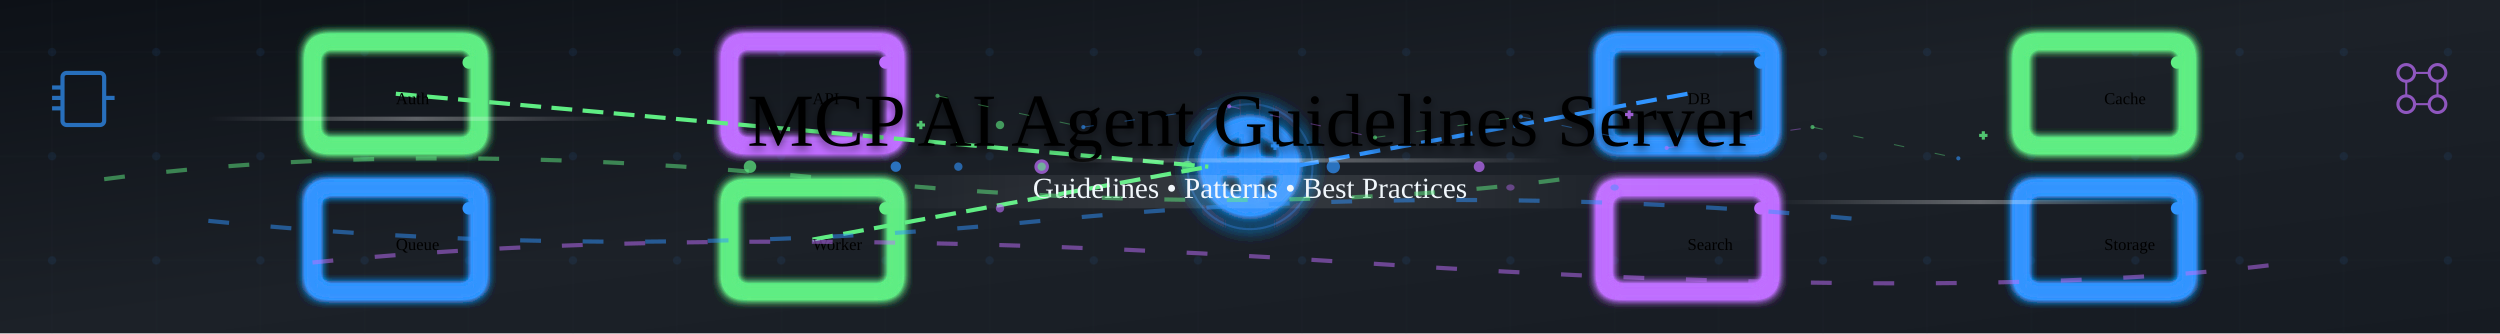
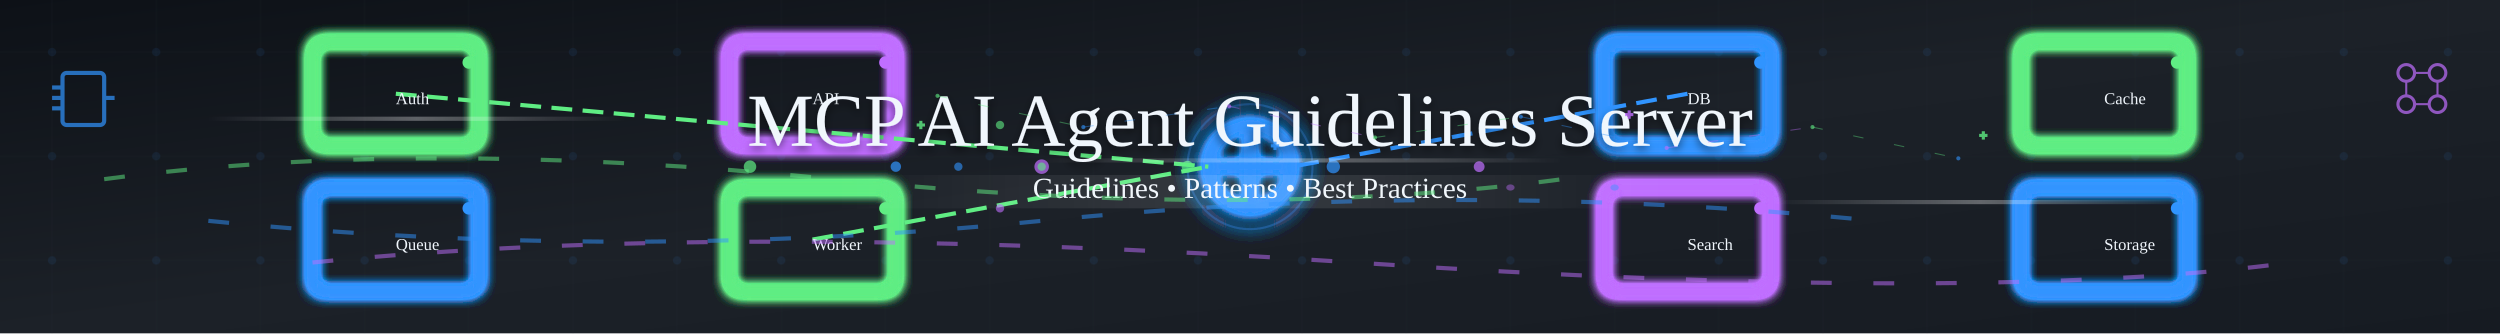
<svg xmlns="http://www.w3.org/2000/svg" width="1200" height="160" viewBox="0 0 1200 160" role="img" aria-label="Microservices Architecture">
  <defs>
    <linearGradient id="bgMicroGrad" x1="0%" y1="0%" x2="100%" y2="100%">
      <stop offset="0%" style="stop-color:#0d1117;stop-opacity:1">
        <animate attributeName="stop-color" values="#0d1117;#161b22;#0d1117" dur="5.5s" repeatCount="indefinite" />
      </stop>
      <stop offset="50%" style="stop-color:#1c2128;stop-opacity:1" />
      <stop offset="100%" style="stop-color:#161b22;stop-opacity:1">
        <animate attributeName="stop-color" values="#161b22;#0d1117;#161b22" dur="5.5s" repeatCount="indefinite" />
      </stop>
    </linearGradient>
    <radialGradient id="serviceGlow" cx="50%" cy="50%" r="50%">
      <stop offset="0%" style="stop-color:#3094FF;stop-opacity:1" />
      <stop offset="50%" style="stop-color:#C06EFF;stop-opacity:0.6" />
      <stop offset="100%" style="stop-color:#5FED83;stop-opacity:0" />
    </radialGradient>
    <filter id="glow" x="-50%" y="-50%" width="200%" height="200%">
      <feGaussianBlur stdDeviation="3" result="blur" />
      <feColorMatrix in="blur" type="matrix" values="1 0 0 0 0  0 1 0 0 0  0 0 1 0 0  0 0 0 8 0" result="glow" />
      <feMerge>
        <feMergeNode in="glow" />
        <feMergeNode in="SourceGraphic" />
      </feMerge>
    </filter>
    <filter id="dropShadow" x="-50%" y="-50%" width="200%" height="200%">
      <feGaussianBlur in="SourceAlpha" stdDeviation="2" />
      <feOffset dx="0" dy="2" result="offsetblur" />
      <feFlood flood-color="#000000" flood-opacity="0.5" />
      <feComposite in2="offsetblur" operator="in" />
      <feMerge>
        <feMergeNode />
        <feMergeNode in="SourceGraphic" />
      </feMerge>
    </filter>
    <linearGradient id="shine06" x1="0%" y1="0%" x2="100%" y2="0%">
      <stop offset="0%" style="stop-color:#ffffff;stop-opacity:0" />
      <stop offset="50%" style="stop-color:#ffffff;stop-opacity:0.8" />
      <stop offset="100%" style="stop-color:#ffffff;stop-opacity:0" />
      <animate attributeName="x1" values="-100%;200%" dur="1.5s" repeatCount="indefinite" />
      <animate attributeName="x2" values="0%;300%" dur="1.5s" repeatCount="indefinite" />
    </linearGradient>
    <pattern id="meshPattern" x="0" y="0" width="50" height="50" patternUnits="userSpaceOnUse">
      <path d="M 25 0 L 25 50 M 0 25 L 50 25" stroke="#30363d" stroke-width="0.5" opacity="0.3" />
      <circle cx="25" cy="25" r="2" fill="#3094FF" opacity="0.2" />
    </pattern>
  </defs>
  <style>
    @media (prefers-color-scheme: dark) {
      .text-primary { fill: #f0f6fc; font-family: 'SF Pro Display', -apple-system, BlinkMacSystemFont, 'Segoe UI', 'Roboto', 'Helvetica Neue', Arial, sans-serif; font-weight: 700; letter-spacing: -0.5px; }
      .text-secondary { fill: #c9d1d9; font-family: 'SF Pro Text', -apple-system, BlinkMacSystemFont, 'Segoe UI', 'Roboto', 'Helvetica Neue', Arial, sans-serif; font-weight: 500; letter-spacing: 0.5px; }
    }
    @media (prefers-color-scheme: light) {
      .text-primary { fill: #24292f; font-family: 'SF Pro Display', -apple-system, BlinkMacSystemFont, 'Segoe UI', 'Roboto', 'Helvetica Neue', Arial, sans-serif; font-weight: 700; letter-spacing: -0.5px; }
      .text-secondary { fill: #1f2328; font-family: 'SF Pro Text', -apple-system, BlinkMacSystemFont, 'Segoe UI', 'Roboto', 'Helvetica Neue', Arial, sans-serif; font-weight: 500; letter-spacing: 0.5px; }
    }
    
    .service-box { 
      animation: service-pulse 3.5s cubic-bezier(0.4, 0, 0.2, 1) infinite; 
      transform-origin: center;
    }
    @keyframes service-pulse {
      0%, 100% { opacity: 0.5; transform: scale(2.0); }
      50% { opacity: 1; transform: scale(2.1); }
    }
    
    .api-call {
      stroke-dasharray: 10 5;
      animation: api-flow 2s linear infinite;
    }
    @keyframes api-flow {
      to { stroke-dashoffset: -100; }
    }
    
    .service-heartbeat {
      animation: heartbeat-blink 2s cubic-bezier(0.4, 0, 0.6, 1) infinite;
    }
    @keyframes heartbeat-blink {
      0%, 100% { opacity: 0.3; r: 3; }
      50% { opacity: 1; r: 5; }
    }
    
    .mesh-connection {
      stroke-dasharray: 500;
      stroke-dashoffset: 500;
      animation: mesh-draw 6s ease-out infinite;
    }
    @keyframes mesh-draw {
      to { stroke-dashoffset: 0; }
    }
    
    .load-balancer {
      animation: balance-rotate 10s linear infinite;
      transform-origin: center;
    }
    @keyframes balance-rotate {
      to { transform: rotate(360deg); }
    }
    
    @media (prefers-reduced-motion: reduce) { 
      * { animation: none !important; } 
    }
  
    /* Enhanced header particle effects */
    .h-particle {
      animation: h-particle-rise 5s ease-out infinite;
    }
    @keyframes h-particle-rise {
      0% { opacity: 0; transform: translateY(60px) scale(0); }
      50% { opacity: 1; transform: translateY(30px) scale(2.5); }
      100% { opacity: 0; transform: translateY(0) scale(0); }
    }
    
    .h-sparkle {
      animation: h-sparkle-twinkle 2s ease-in-out infinite;
      transform-origin: center;
    }
    @keyframes h-sparkle-twinkle {
      0%, 100% { opacity: 0; transform: scale(0) rotate(0deg); }
      50% { opacity: 1; transform: scale(3) rotate(180deg); }
    }
    
    /* Energy waves */
    .h-energy {
      stroke-dasharray: 10 20;
      animation: h-energy-pulse 4s linear infinite;
    }
    @keyframes h-energy-pulse {
      to { stroke-dashoffset: -200; }
    }
    
    /* Orbital elements */
    .h-orbit {
      animation: h-orbit-spin 15s linear infinite;
      transform-origin: center;
    }
    @keyframes h-orbit-spin {
      to { transform: rotate(360deg); }
    }
    
    /* Glow intensity */
    .h-glow-intense {
      animation: h-glow-pulse 3s ease-in-out infinite;
    }
    @keyframes h-glow-pulse {
      0%, 100% { filter: drop-shadow(0 0 5px currentColor); opacity: 0.6; }
      50% { filter: drop-shadow(0 0 15px currentColor); opacity: 1; }
    }
    
    /* Beam effect */
    .h-beam {
      animation: h-beam-sweep 5s ease-in-out infinite;
      transform-origin: center;
    }
    @keyframes h-beam-sweep {
      0%, 100% { opacity: 0; transform: scaleX(0); }
      50% { opacity: 0.8; transform: scaleX(4); }
    }
    
    /* Constellation effect */
    .h-star {
      animation: h-star-blink 4s ease-in-out infinite;
    }
    @keyframes h-star-blink {
      0%, 100% { opacity: 0.2; r: 1px; }
      50% { opacity: 1; r: 3px; }
    }
    
    /* Network lines */
    .h-network {
      stroke-dasharray: 5 15;
      animation: h-network-pulse 6s linear infinite;
      opacity: 0.4;
    }
    @keyframes h-network-pulse {
      0%, 100% { opacity: 0.2; }
      50% { opacity: 0.8; stroke-dashoffset: -100; }
    }
    
    </style>
  <rect width="1200" height="160" fill="url(#bgMicroGrad)" />
  <rect width="1200" height="160" fill="url(#meshPattern)" opacity="0.4" />
  <g class="load-balancer" transform="translate(600, 80)" filter="url(#glow)">
    <circle r="20" fill="none" stroke="#3094FF" stroke-width="3" opacity="0.6" />
    <circle r="30" fill="none" stroke="#3094FF" stroke-width="1" opacity="0.3" />
    <path d="M -15 0 L 15 0 M 0 -15 L 0 15" stroke="#3094FF" stroke-width="2" />
  </g>
  <g filter="url(#glow)">
    <rect class="service-box" x="150" y="20" width="80" height="50" rx="5" fill="none" stroke="#5FED83" stroke-width="2" style="animation-delay: 0s" />
    <rect class="service-box" x="350" y="20" width="80" height="50" rx="5" fill="none" stroke="#C06EFF" stroke-width="2" style="animation-delay: 0.5s" />
    <rect class="service-box" x="770" y="20" width="80" height="50" rx="5" fill="none" stroke="#3094FF" stroke-width="2" style="animation-delay: 1s" />
    <rect class="service-box" x="970" y="20" width="80" height="50" rx="5" fill="none" stroke="#5FED83" stroke-width="2" style="animation-delay: 1.5s" />
    <rect class="service-box" x="150" y="90" width="80" height="50" rx="5" fill="none" stroke="#3094FF" stroke-width="2" style="animation-delay: 2s" />
    <rect class="service-box" x="350" y="90" width="80" height="50" rx="5" fill="none" stroke="#5FED83" stroke-width="2" style="animation-delay: 2.5s" />
    <rect class="service-box" x="770" y="90" width="80" height="50" rx="5" fill="none" stroke="#C06EFF" stroke-width="2" style="animation-delay: 3s" />
    <rect class="service-box" x="970" y="90" width="80" height="50" rx="5" fill="none" stroke="#3094FF" stroke-width="2" style="animation-delay: 3.5s" />
  </g>
  <path class="mesh-connection" d="M 190 45 L 580 80" fill="none" stroke="#5FED83" stroke-width="1.5" opacity="0.4" style="animation-delay: 0s" />
  <path class="mesh-connection" d="M 390 45 L 580 80" fill="none" stroke="#C06EFF" stroke-width="1.5" opacity="0.4" style="animation-delay: 1s" />
  <path class="mesh-connection" d="M 810 45 L 620 80" fill="none" stroke="#3094FF" stroke-width="1.5" opacity="0.4" style="animation-delay: 2s" />
  <path class="mesh-connection" d="M 1010 45 L 620 80" fill="none" stroke="#5FED83" stroke-width="1.5" opacity="0.4" style="animation-delay: 3s" />
  <path class="mesh-connection" d="M 190 115 L 580 80" fill="none" stroke="#3094FF" stroke-width="1.5" opacity="0.4" style="animation-delay: 4s" />
  <path class="mesh-connection" d="M 390 115 L 580 80" fill="none" stroke="#5FED83" stroke-width="1.5" opacity="0.4" style="animation-delay: 5s" />
  <path class="mesh-connection" d="M 810 115 L 620 80" fill="none" stroke="#C06EFF" stroke-width="1.5" opacity="0.4" style="animation-delay: 0s" />
  <path class="mesh-connection" d="M 1010 115 L 620 80" fill="none" stroke="#3094FF" stroke-width="1.5" opacity="0.4" style="animation-delay: 1s" />
  <line class="api-call" x1="190" y1="45" x2="580" y2="80" stroke="#5FED83" stroke-width="2" style="animation-delay: 0s" />
  <line class="api-call" x1="810" y1="45" x2="620" y2="80" stroke="#3094FF" stroke-width="2" style="animation-delay: 1s" />
  <line class="api-call" x1="390" y1="115" x2="580" y2="80" stroke="#5FED83" stroke-width="2" style="animation-delay: 2s" />
  <circle class="service-heartbeat" cx="225" cy="30" r="3" fill="#5FED83" style="animation-delay: 0s" />
  <circle class="service-heartbeat" cx="425" cy="30" r="3" fill="#C06EFF" style="animation-delay: 0.5s" />
  <circle class="service-heartbeat" cx="845" cy="30" r="3" fill="#3094FF" style="animation-delay: 1s" />
  <circle class="service-heartbeat" cx="1045" cy="30" r="3" fill="#5FED83" style="animation-delay: 1.5s" />
  <circle class="service-heartbeat" cx="225" cy="100" r="3" fill="#3094FF" style="animation-delay: 2s" />
  <circle class="service-heartbeat" cx="425" cy="100" r="3" fill="#5FED83" style="animation-delay: 2.5s" />
  <circle class="service-heartbeat" cx="845" cy="100" r="3" fill="#C06EFF" style="animation-delay: 3s" />
  <circle class="service-heartbeat" cx="1045" cy="100" r="3" fill="#3094FF" style="animation-delay: 3.5s" />
-   <text x="190" y="50" class="text-secondary" font-size="8">Auth</text>
-   <text x="390" y="50" class="text-secondary" font-size="8">API</text>
-   <text x="810" y="50" class="text-secondary" font-size="8">DB</text>
-   <text x="1010" y="50" class="text-secondary" font-size="8">Cache</text>
-   <text x="190" y="120" class="text-secondary" font-size="8">Queue</text>
-   <text x="390" y="120" class="text-secondary" font-size="8">Worker</text>
-   <text x="810" y="120" class="text-secondary" font-size="8">Search</text>
-   <text x="1010" y="120" class="text-secondary" font-size="8">Storage</text>
+   <text x="190" y="50" class="text-secondary" font-size="8" fill="#f0f6fc">Auth</text>
+   <text x="390" y="50" class="text-secondary" font-size="8" fill="#f0f6fc">API</text>
+   <text x="810" y="50" class="text-secondary" font-size="8" fill="#f0f6fc">DB</text>
+   <text x="1010" y="50" class="text-secondary" font-size="8" fill="#f0f6fc">Cache</text>
+   <text x="190" y="120" class="text-secondary" font-size="8" fill="#f0f6fc">Queue</text>
+   <text x="390" y="120" class="text-secondary" font-size="8" fill="#f0f6fc">Worker</text>
+   <text x="810" y="120" class="text-secondary" font-size="8" fill="#f0f6fc">Search</text>
+   <text x="1010" y="120" class="text-secondary" font-size="8" fill="#f0f6fc">Storage</text>
  <g transform="translate(25, 30)" opacity="0.7">
    <rect x="5" y="5" width="20" height="25" rx="2" fill="none" stroke="#3094FF" stroke-width="2" />
    <line x1="0" y1="12" x2="5" y2="12" stroke="#3094FF" stroke-width="2" />
    <line x1="0" y1="17" x2="5" y2="17" stroke="#3094FF" stroke-width="2" />
    <line x1="0" y1="22" x2="5" y2="22" stroke="#3094FF" stroke-width="2" />
    <line x1="25" y1="17" x2="30" y2="17" stroke="#3094FF" stroke-width="2" />
  </g>
  <g transform="translate(1150, 30)" opacity="0.7">
    <circle cx="5" cy="5" r="4" fill="none" stroke="#C06EFF" stroke-width="1.5" />
    <circle cx="20" cy="5" r="4" fill="none" stroke="#C06EFF" stroke-width="1.5" />
    <circle cx="5" cy="20" r="4" fill="none" stroke="#C06EFF" stroke-width="1.5" />
    <circle cx="20" cy="20" r="4" fill="none" stroke="#C06EFF" stroke-width="1.5" />
    <line x1="9" y1="5" x2="16" y2="5" stroke="#C06EFF" stroke-width="1" />
    <line x1="5" y1="9" x2="5" y2="16" stroke="#C06EFF" stroke-width="1" />
    <line x1="20" y1="9" x2="20" y2="16" stroke="#C06EFF" stroke-width="1" />
    <line x1="9" y1="20" x2="16" y2="20" stroke="#C06EFF" stroke-width="1" />
  </g>
-   <text x="600" y="70" text-anchor="middle" class="text-primary" font-size="36" filter="url(#dropShadow)">MCP AI Agent Guidelines Server</text>
+   <text x="600" y="70" text-anchor="middle" class="text-primary" font-size="36" filter="url(#dropShadow)" fill="#f0f6fc">MCP AI Agent Guidelines Server</text>
  <text x="600" y="95" text-anchor="middle" class="subtitle text-secondary" font-size="14" fill="#f0f6fc">Guidelines • Patterns • Best Practices</text>
  <rect x="400" y="84" width="400" height="16" fill="url(#shine06)" opacity="0.15" />
  <g opacity="0.7">
    <circle class="h-particle" cx="360" cy="80" r="3" fill="#5FED83" style="animation-delay: 0s" />
    <circle class="h-particle" cx="430" cy="80" r="2.5" fill="#3094FF" style="animation-delay: 0.7s" />
    <circle class="h-particle" cx="500" cy="80" r="3.5" fill="#C06EFF" style="animation-delay: 1.4s" />
    <circle class="h-particle" cx="570" cy="80" r="2.8" fill="#5FED83" style="animation-delay: 2.1s" />
    <circle class="h-particle" cx="640" cy="80" r="3.2" fill="#3094FF" style="animation-delay: 2.8s" />
    <circle class="h-particle" cx="710" cy="80" r="2.6" fill="#C06EFF" style="animation-delay: 3.5s" />
  </g>
  <g opacity="0.8">
    <path class="h-sparkle" d="M 440 60 L 444 60 M 442 58 L 442 62" stroke="#5FED83" stroke-width="1.5" style="animation-delay: 0s" />
    <path class="h-sparkle" d="M 610 70 L 614 70 M 612 68 L 612 72" stroke="#3094FF" stroke-width="1.5" style="animation-delay: 0.5s" />
    <path class="h-sparkle" d="M 780 55 L 784 55 M 782 53 L 782 57" stroke="#C06EFF" stroke-width="1.5" style="animation-delay: 1s" />
    <path class="h-sparkle" d="M 950 65 L 954 65 M 952 63 L 952 67" stroke="#5FED83" stroke-width="1.5" style="animation-delay: 1.5s" />
  </g>
  <g opacity="0.5">
    <path class="h-energy" d="M 50 86 Q 200 66, 400 86 T 750 86" stroke="#5FED83" stroke-width="2" fill="none" style="animation-delay: 0s" />
    <path class="h-energy" d="M 100 106 Q 300 126, 500 106 T 900 106" stroke="#3094FF" stroke-width="2" fill="none" style="animation-delay: 1s" />
    <path class="h-energy" d="M 150 126 Q 350 106, 650 126 T 1100 126" stroke="#C06EFF" stroke-width="2" fill="none" style="animation-delay: 2s" />
  </g>
  <g opacity="0.6">
    <g class="h-orbit" transform="translate(480, 80)">
      <circle cx="20" cy="0" r="2" fill="#5FED83" />
      <circle cx="-20" cy="0" r="2" fill="#3094FF" />
      <circle cx="0" cy="20" r="2" fill="#C06EFF" />
      <circle cx="0" cy="-20" r="2" fill="#5FED83" />
    </g>
    <g class="h-orbit" transform="translate(750, 90)" style="animation-direction: reverse; animation-duration: 20s;">
      <ellipse cx="25" cy="0" rx="2" ry="1.5" fill="#3094FF" opacity="0.7" />
      <ellipse cx="-25" cy="0" rx="2" ry="1.5" fill="#C06EFF" opacity="0.7" />
    </g>
  </g>
  <g opacity="0.4">
    <rect class="h-beam" x="100" y="56" width="200" height="2" fill="url(#shine06)" style="animation-delay: 0s" />
    <rect class="h-beam" x="500" y="76" width="250" height="2" fill="url(#shine06)" style="animation-delay: 1.5s" />
    <rect class="h-beam" x="850" y="96" width="200" height="2" fill="url(#shine06)" style="animation-delay: 3s" />
  </g>
  <g class="h-glow-intense" opacity="0.6">
    <circle class="h-star" cx="450" cy="46" r="1" fill="#5FED83" style="animation-delay: 0s" />
    <circle class="h-star" cx="520" cy="61" r="1" fill="#3094FF" style="animation-delay: 0.4s" />
    <circle class="h-star" cx="590" cy="51" r="1" fill="#C06EFF" style="animation-delay: 0.8s" />
    <circle class="h-star" cx="660" cy="66" r="1" fill="#5FED83" style="animation-delay: 1.2s" />
    <circle class="h-star" cx="730" cy="56" r="1" fill="#3094FF" style="animation-delay: 1.6s" />
    <circle class="h-star" cx="800" cy="71" r="1" fill="#C06EFF" style="animation-delay: 2s" />
    <circle class="h-star" cx="870" cy="61" r="1" fill="#5FED83" style="animation-delay: 2.4s" />
    <circle class="h-star" cx="940" cy="76" r="1" fill="#3094FF" style="animation-delay: 2.8s" />
  </g>
  <g class="h-network">
    <line x1="450" y1="46" x2="520" y2="61" stroke="#5FED83" stroke-width="0.5" />
    <line x1="520" y1="61" x2="590" y2="51" stroke="#3094FF" stroke-width="0.5" />
    <line x1="590" y1="51" x2="660" y2="66" stroke="#C06EFF" stroke-width="0.5" />
    <line x1="660" y1="66" x2="730" y2="56" stroke="#5FED83" stroke-width="0.5" />
    <line x1="730" y1="56" x2="800" y2="71" stroke="#3094FF" stroke-width="0.5" />
    <line x1="800" y1="71" x2="870" y2="61" stroke="#C06EFF" stroke-width="0.5" />
    <line x1="870" y1="61" x2="940" y2="76" stroke="#5FED83" stroke-width="0.5" />
  </g>
</svg>
